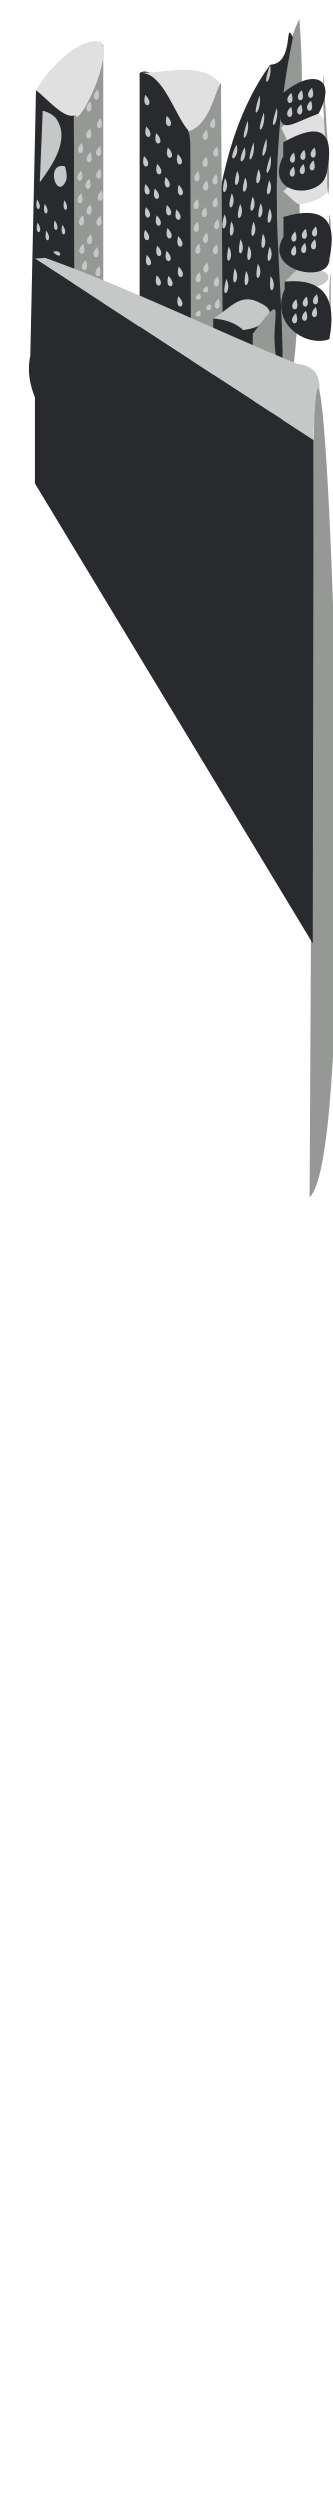
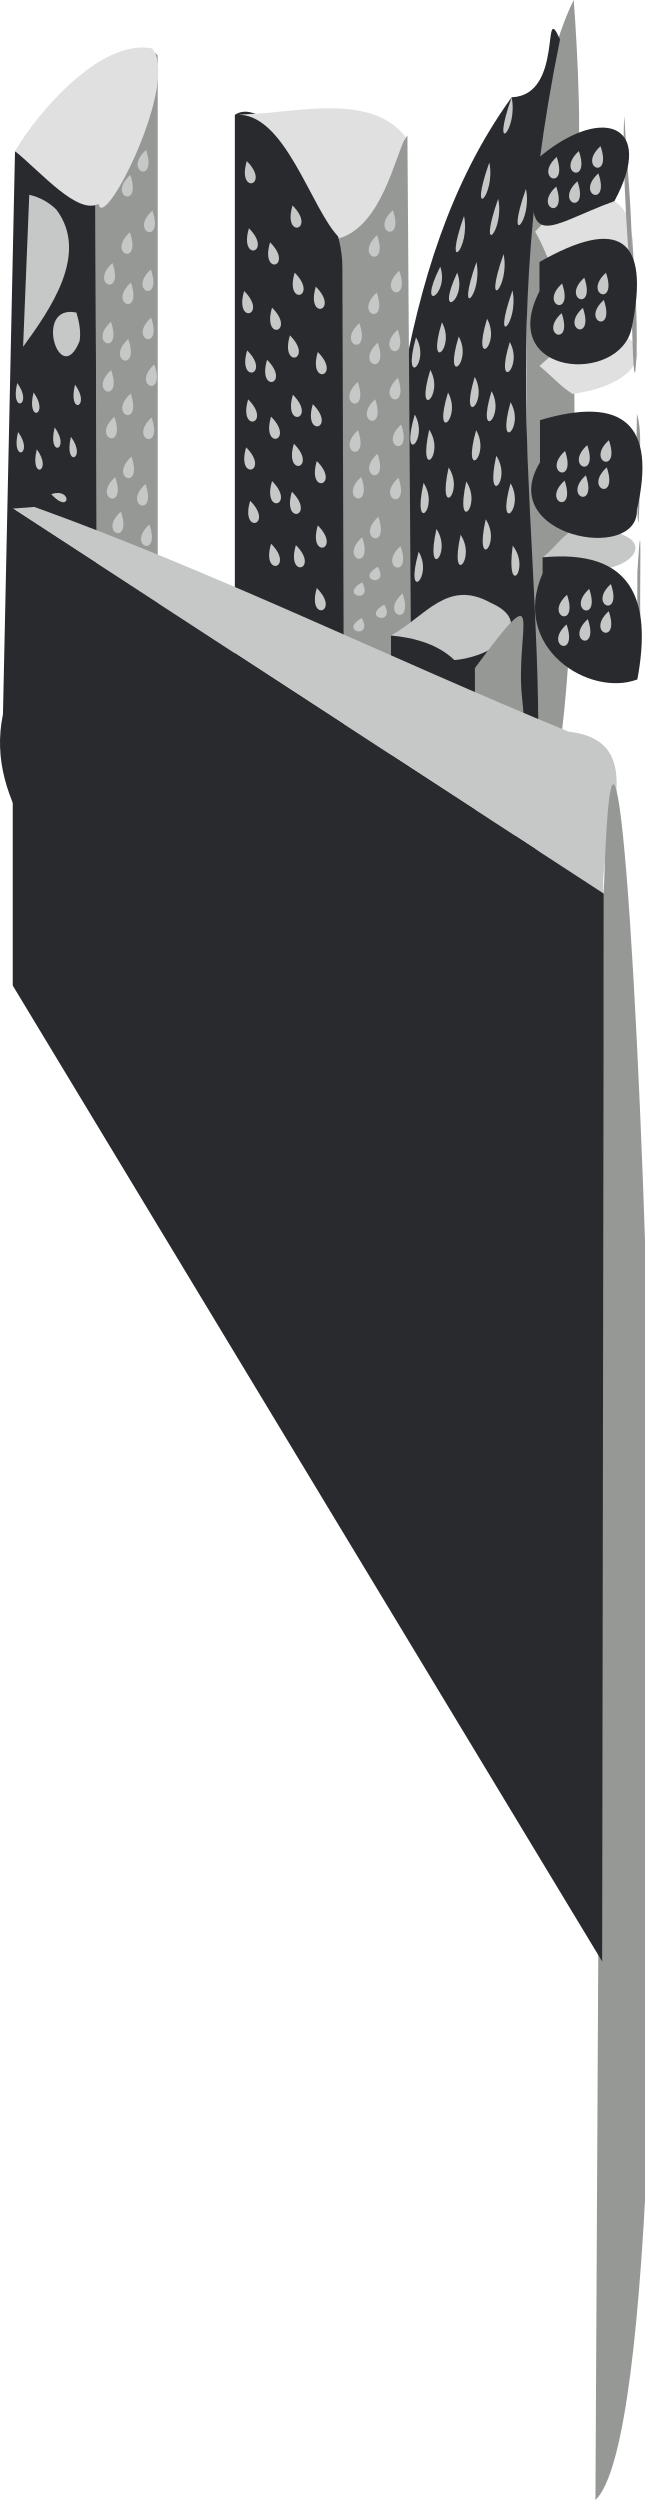
- <svg xmlns="http://www.w3.org/2000/svg" width="209.542mm" height="1573.996mm" viewBox="0 0 209.542 1573.996" version="1.1" id="svg7608">
+ <svg xmlns="http://www.w3.org/2000/svg" width="191.22mm" height="741.96mm" viewBox="0 0 191.22 741.96" version="1.1" id="svg7608">
  <defs id="defs7602">
    </defs>
-   <g id="layer1" transform="translate(-153.1119,-24.37764)">
+   <g id="layer1" transform="translate(-171.3173,-36.2613)">
    <g id="g8173" style="fill:#1d1f21;fill-rule:evenodd">
      <path id="path8181" style="fill:#969896;fill-rule:evenodd;stroke:none;stroke-width:0.9;stroke-linejoin:round" d="m 199.619,95.918 0.855,221.278 c 22.467,-7.937 17.97,-29.197 17.656,-48.389 V 52.797 c -5.885,-8.726 -12.626,51.847 -18.512,43.121 z" />
      <path id="path8179" style="display:inline;fill:#282a2e;fill-rule:evenodd;stroke:none;stroke-width:0.9;stroke-linejoin:round" d="m 175.769,81.108 23.85,14.81 0.855,221.278 C 189.519,294.641 166.554,275.436 172.196,248.251 Z" />
      <g id="g8187" style="fill:#969896;fill-rule:evenodd">
        <path id="path10778" style="fill:#969896" d="M 341.595,36.261 C 318.163,83.105 331.343,207.872 330.021,290.974 c 17.104,-44.648 9.721,-156.715 12.312,-203.357 2.307,-11.385 -0.738,-51.356 -0.738,-51.356 z" />
        <path id="path10780" style="fill:#282a2e" d="m 323.163,65.131 c 15.672,-0.563 8.719,-29.752 14.369,-17.168 -20.942,102.569 -1.91,155.675 -7.511,243.011 -16.301,-13.071 -39.848,-22.267 -51.728,-37.702 8.425,-68.012 8.449,-137.728 44.87,-188.141 z" />
      </g>
      <g id="g8215" style="fill:#969896;fill-rule:evenodd">
        <path id="path10772" style="fill:#969896" d="m 271.952,105.401 1.741,241.324 c 11.481,-21.269 24.852,-42.081 19.946,-67.318 L 292.234,76.466 Z" />
        <path id="path10774" style="fill:#282a2e" d="m 241.015,70.362 c 9.909,-6.875 31.9,25.231 31.914,45.098 l 0.764,231.265 C 262.453,324.787 235.933,307.629 241.015,280.585 Z" />
      </g>
      <g id="g8229" style="fill:#969896;fill-rule:evenodd">
        <path id="path10764" style="fill:#c5c8c6;fill-rule:evenodd;stroke:none;stroke-linejoin:round" d="m 287.365,224.879 c 12.826,17.785 50.009,-0.742 29.664,-9.674 -12.865,-7.228 -19.218,3.777 -29.664,9.674 z" />
        <path id="path10766" style="fill:#969896" d="m 312.267,234.525 c 0,29.25 0,58.5 0,87.75 10.618,-25.383 17.04,-51.461 13.972,-79.109 -2.052,-20.098 7.594,-37.949 -13.972,-8.641 z" />
        <path id="path10768" style="fill:#282a2e" d="m 287.365,224.879 c 25.104,2.275 28.357,19.518 24.903,41.357 -1.586,16.072 -7.772,60.992 -2.312,53.869 -17.979,-12.059 -27.335,-27.85 -22.591,-49.746 0,-15.16 0,-30.32 0,-45.48 z" />
      </g>
      <g id="g8271" style="fill:#969896;fill-rule:evenodd">
        <path id="path10756" style="fill:#c5c8c6;fill-rule:evenodd;stroke:none;stroke-linejoin:round" d="m 175.099,187.199 c 58.471,38.087 116.943,76.174 175.414,114.261 -1.998,-16.901 15.234,-45.153 -10.467,-48.064 -52.932,-21.714 -105.19,-47.469 -158.539,-66.685 -2.136,0.163 -4.272,0.325 -6.408,0.488 z" />
        <path id="path10758" style="fill:#969896" d="m 350.513,301.46 -2.48,476.761 c 34.913,-32.787 7.699,-656.421 2.48,-476.761 z" />
        <path id="path10760" style="fill:#282a2e" d="M 175.099,187.199 350.513,301.46 350.024,618.389 175.099,328.756 Z" />
        <path id="path10824-68" style="fill:#c5c8c6;fill-opacity:1;fill-rule:evenodd;stroke:none;stroke-width:0.192px;stroke-linecap:butt;stroke-linejoin:miter;stroke-opacity:1" d="m 323.163,65.131 c 2.001,9.707 -6.449,18.345 0,0 z" />
        <path id="path10824-8-1" style="fill:#c5c8c6;fill-opacity:1;fill-rule:evenodd;stroke:none;stroke-width:0.192px;stroke-linecap:butt;stroke-linejoin:miter;stroke-opacity:1" d="m 316.532,84.485 c 2.001,9.707 -6.449,18.345 0,0 z" />
        <path id="path10824-6-52" style="fill:#c5c8c6;fill-opacity:1;fill-rule:evenodd;stroke:none;stroke-width:0.192px;stroke-linecap:butt;stroke-linejoin:miter;stroke-opacity:1" d="m 309.03,100.354 c 2.001,9.707 -6.449,18.345 0,0 z" />
        <path id="path10824-9-5" style="fill:#c5c8c6;fill-opacity:1;fill-rule:evenodd;stroke:none;stroke-width:0.192px;stroke-linecap:butt;stroke-linejoin:miter;stroke-opacity:1" d="m 302.467,131.915 c 4.247,7.735 -4.752,15.482 0,0 z" />
        <path id="path10824-2-5" style="fill:#c5c8c6;fill-opacity:1;fill-rule:evenodd;stroke:none;stroke-width:0.192px;stroke-linecap:butt;stroke-linejoin:miter;stroke-opacity:1" d="m 299.025,146.043 c 4.247,7.735 -4.752,15.482 0,0 z" />
        <path id="path10824-0-6" style="fill:#c5c8c6;fill-opacity:1;fill-rule:evenodd;stroke:none;stroke-width:0.192px;stroke-linecap:butt;stroke-linejoin:miter;stroke-opacity:1" d="m 298.699,163.777 c 4.846,7.375 -3.512,15.81 0,0 z" />
        <path id="path10824-99-9" style="fill:#c5c8c6;fill-opacity:1;fill-rule:evenodd;stroke:none;stroke-width:0.192px;stroke-linecap:butt;stroke-linejoin:miter;stroke-opacity:1" d="m 297.023,179.582 c 4.846,7.375 -3.512,15.81 0,0 z" />
        <path id="path10824-3-01" style="fill:#c5c8c6;fill-opacity:1;fill-rule:evenodd;stroke:none;stroke-width:0.192px;stroke-linecap:butt;stroke-linejoin:miter;stroke-opacity:1" d="m 300.847,193.233 c 4.846,7.375 -3.512,15.81 0,0 z" />
        <path id="path10824-21-7" style="fill:#c5c8c6;fill-opacity:1;fill-rule:evenodd;stroke:none;stroke-width:0.192px;stroke-linecap:butt;stroke-linejoin:miter;stroke-opacity:1" d="m 304.468,174.997 c 4.846,7.375 -3.512,15.81 0,0 z" />
        <path id="path10824-67-84" style="fill:#c5c8c6;fill-opacity:1;fill-rule:evenodd;stroke:none;stroke-width:0.192px;stroke-linecap:butt;stroke-linejoin:miter;stroke-opacity:1" d="m 304.283,152.74 c 4.247,7.735 -4.752,15.482 0,0 z" />
        <path id="path10824-64-9" style="fill:#c5c8c6;fill-opacity:1;fill-rule:evenodd;stroke:none;stroke-width:0.192px;stroke-linecap:butt;stroke-linejoin:miter;stroke-opacity:1" d="m 307.465,136.133 c 4.247,7.735 -4.752,15.482 0,0 z" />
        <path id="path10824-4-0" style="fill:#c5c8c6;fill-opacity:1;fill-rule:evenodd;stroke:none;stroke-width:0.192px;stroke-linecap:butt;stroke-linejoin:miter;stroke-opacity:1" d="m 312.71,114.036 c 2.001,9.707 -6.449,18.345 0,0 z" />
        <path id="path10824-02-4" style="fill:#c5c8c6;fill-opacity:1;fill-rule:evenodd;stroke:none;stroke-width:0.192px;stroke-linecap:butt;stroke-linejoin:miter;stroke-opacity:1" d="m 319.175,95.247 c 2.001,9.707 -6.449,18.345 0,0 z" />
        <path id="path10824-43-5" style="fill:#c5c8c6;fill-opacity:1;fill-rule:evenodd;stroke:none;stroke-width:0.192px;stroke-linecap:butt;stroke-linejoin:miter;stroke-opacity:1" d="m 327.406,92.324 c 2.001,9.707 -6.449,18.345 0,0 z" />
        <path id="path10824-8-2-6" style="fill:#c5c8c6;fill-opacity:1;fill-rule:evenodd;stroke:none;stroke-width:0.192px;stroke-linecap:butt;stroke-linejoin:miter;stroke-opacity:1" d="m 320.774,111.678 c 2.001,9.707 -6.449,18.345 0,0 z" />
        <path id="path10824-6-5-9" style="fill:#c5c8c6;fill-opacity:1;fill-rule:evenodd;stroke:none;stroke-width:0.192px;stroke-linecap:butt;stroke-linejoin:miter;stroke-opacity:1" d="m 315.875,130.867 c 4.247,7.735 -4.752,15.482 0,0 z" />
        <path id="path10824-9-8-1" style="fill:#c5c8c6;fill-opacity:1;fill-rule:evenodd;stroke:none;stroke-width:0.192px;stroke-linecap:butt;stroke-linejoin:miter;stroke-opacity:1" d="m 312.214,148.126 c 4.247,7.735 -4.752,15.482 0,0 z" />
        <path id="path10824-2-3-8" style="fill:#c5c8c6;fill-opacity:1;fill-rule:evenodd;stroke:none;stroke-width:0.192px;stroke-linecap:butt;stroke-linejoin:miter;stroke-opacity:1" d="m 312.622,163.937 c 4.43,7.632 -4.383,15.59 0,0 z" />
        <path id="path10824-0-2-1" style="fill:#c5c8c6;fill-opacity:1;fill-rule:evenodd;stroke:none;stroke-width:0.192px;stroke-linecap:butt;stroke-linejoin:miter;stroke-opacity:1" d="m 309.697,179.166 c 4.846,7.375 -3.512,15.81 0,0 z" />
        <path id="path10824-99-2-4" style="fill:#c5c8c6;fill-opacity:1;fill-rule:evenodd;stroke:none;stroke-width:0.192px;stroke-linecap:butt;stroke-linejoin:miter;stroke-opacity:1" d="m 308.021,194.97 c 4.846,7.375 -3.512,15.81 0,0 z" />
        <path id="path10824-21-4-8" style="fill:#c5c8c6;fill-opacity:1;fill-rule:evenodd;stroke:none;stroke-width:0.192px;stroke-linecap:butt;stroke-linejoin:miter;stroke-opacity:1" d="m 315.466,190.385 c 4.846,7.375 -3.512,15.81 0,0 z" />
        <path id="path10824-67-6-7" style="fill:#c5c8c6;fill-opacity:1;fill-rule:evenodd;stroke:none;stroke-width:0.192px;stroke-linecap:butt;stroke-linejoin:miter;stroke-opacity:1" d="m 318.602,171.517 c 4.846,7.375 -3.512,15.81 0,0 z" />
        <path id="path10824-64-3-0" style="fill:#c5c8c6;fill-opacity:1;fill-rule:evenodd;stroke:none;stroke-width:0.192px;stroke-linecap:butt;stroke-linejoin:miter;stroke-opacity:1" d="m 317.212,152.343 c 4.247,7.735 -4.752,15.482 0,0 z" />
        <path id="path10824-4-5-8" style="fill:#c5c8c6;fill-opacity:1;fill-rule:evenodd;stroke:none;stroke-width:0.192px;stroke-linecap:butt;stroke-linejoin:miter;stroke-opacity:1" d="m 322.61,137.757 c 4.247,7.735 -4.752,15.482 0,0 z" />
        <path id="path10824-02-9-2" style="fill:#c5c8c6;fill-opacity:1;fill-rule:evenodd;stroke:none;stroke-width:0.192px;stroke-linecap:butt;stroke-linejoin:miter;stroke-opacity:1" d="m 323.417,122.441 c 2.001,9.707 -6.449,18.345 0,0 z" />
        <path id="path10824-2-3-8-0" style="fill:#c5c8c6;fill-opacity:1;fill-rule:evenodd;stroke:none;stroke-width:0.192px;stroke-linecap:butt;stroke-linejoin:miter;stroke-opacity:1" d="m 307.005,117.175 c 3.15,8.243 -6.823,14.688 0,0 z" />
        <path id="path10824-2-3-8-1" style="fill:#c5c8c6;fill-opacity:1;fill-rule:evenodd;stroke:none;stroke-width:0.192px;stroke-linecap:butt;stroke-linejoin:miter;stroke-opacity:1" d="m 323.487,198.192 c 5.443,6.946 -2.185,16.047 0,0 z" />
        <path id="path10824-2-3-8-18" style="fill:#c5c8c6;fill-opacity:1;fill-rule:evenodd;stroke:none;stroke-width:0.192px;stroke-linecap:butt;stroke-linejoin:miter;stroke-opacity:1" d="m 322.841,155.631 c 4.43,7.632 -4.383,15.591 0,0 z" />
        <path id="path10824-2-3-8-2" style="fill:#c5c8c6;fill-opacity:1;fill-rule:evenodd;stroke:none;stroke-width:0.192px;stroke-linecap:butt;stroke-linejoin:miter;stroke-opacity:1" d="m 322.841,179.686 c 4.43,7.632 -4.383,15.591 0,0 z" />
        <path id="path10824-2-3-8-8" style="fill:#c5c8c6;fill-opacity:1;fill-rule:evenodd;stroke:none;stroke-width:0.192px;stroke-linecap:butt;stroke-linejoin:miter;stroke-opacity:1" d="m 295.58,199.998 c 4.43,7.632 -4.383,15.59 0,0 z" />
        <path id="path10824-2-3-8-20" style="fill:#c5c8c6;fill-opacity:1;fill-rule:evenodd;stroke:none;stroke-width:0.192px;stroke-linecap:butt;stroke-linejoin:miter;stroke-opacity:1" d="m 294.778,136.388 c 4.43,7.632 -4.383,15.591 0,0 z" />
        <path id="path10824-2-3-8-5" style="fill:#c5c8c6;fill-opacity:1;fill-rule:evenodd;stroke:none;stroke-width:0.192px;stroke-linecap:butt;stroke-linejoin:miter;stroke-opacity:1" d="m 301.975,115.403 c 2.896,8.336 -7.271,14.471 0,0 z" />
        <path id="path10824-2-3-8-9" style="fill:#c5c8c6;fill-opacity:1;fill-rule:evenodd;stroke:none;stroke-width:0.192px;stroke-linecap:butt;stroke-linejoin:miter;stroke-opacity:1" d="m 294.411,159.278 c 4.354,7.676 -4.537,15.546 0,0 z" />
        <path id="path10824-8-5" style="fill:#c5c8c6;fill-opacity:1;fill-rule:evenodd;stroke:none;stroke-width:0.192px;stroke-linecap:butt;stroke-linejoin:miter;stroke-opacity:1" d="m 214.655,80.776 c -7.101,6.441 3.576,10.392 0,0 z" />
        <path id="path10824-6-0" style="fill:#c5c8c6;fill-opacity:1;fill-rule:evenodd;stroke:none;stroke-width:0.192px;stroke-linecap:butt;stroke-linejoin:miter;stroke-opacity:1" d="m 216.553,98.764 c -7.101,6.441 3.576,10.392 0,0 z" />
        <path id="path10824-9-83" style="fill:#c5c8c6;fill-opacity:1;fill-rule:evenodd;stroke:none;stroke-width:0.192px;stroke-linecap:butt;stroke-linejoin:miter;stroke-opacity:1" d="m 216.096,116.222 c -7.101,6.441 3.576,10.392 0,0 z" />
        <path id="path10824-2-6" style="fill:#c5c8c6;fill-opacity:1;fill-rule:evenodd;stroke:none;stroke-width:0.192px;stroke-linecap:butt;stroke-linejoin:miter;stroke-opacity:1" d="m 216.162,130.54 c -7.101,6.441 3.576,10.392 0,0 z" />
        <path id="path10824-0-9" style="fill:#c5c8c6;fill-opacity:1;fill-rule:evenodd;stroke:none;stroke-width:0.192px;stroke-linecap:butt;stroke-linejoin:miter;stroke-opacity:1" d="m 217.119,144.401 c -7.101,6.441 3.576,10.392 0,0 z" />
        <path id="path10824-99-4" style="fill:#c5c8c6;fill-opacity:1;fill-rule:evenodd;stroke:none;stroke-width:0.192px;stroke-linecap:butt;stroke-linejoin:miter;stroke-opacity:1" d="m 216.318,160.178 c -7.101,6.441 3.576,10.392 0,0 z" />
        <path id="path10824-3-05" style="fill:#c5c8c6;fill-opacity:1;fill-rule:evenodd;stroke:none;stroke-width:0.192px;stroke-linecap:butt;stroke-linejoin:miter;stroke-opacity:1" d="m 210.341,171.769 c -7.101,6.441 3.576,10.392 0,0 z" />
        <path id="path10824-21-2" style="fill:#c5c8c6;fill-opacity:1;fill-rule:evenodd;stroke:none;stroke-width:0.192px;stroke-linecap:butt;stroke-linejoin:miter;stroke-opacity:1" d="m 210.103,153.06 c -7.101,6.441 3.576,10.392 0,0 z" />
        <path id="path10824-67-2" style="fill:#c5c8c6;fill-opacity:1;fill-rule:evenodd;stroke:none;stroke-width:0.192px;stroke-linecap:butt;stroke-linejoin:miter;stroke-opacity:1" d="m 209.394,136.887 c -7.101,6.441 3.576,10.392 0,0 z" />
        <path id="path10824-64-62" style="fill:#c5c8c6;fill-opacity:1;fill-rule:evenodd;stroke:none;stroke-width:0.192px;stroke-linecap:butt;stroke-linejoin:miter;stroke-opacity:1" d="m 210.169,120.11 c -7.101,6.441 3.576,10.392 0,0 z" />
        <path id="path10824-4-3" style="fill:#c5c8c6;fill-opacity:1;fill-rule:evenodd;stroke:none;stroke-width:0.192px;stroke-linecap:butt;stroke-linejoin:miter;stroke-opacity:1" d="m 209.869,105.208 c -7.101,6.441 3.576,10.392 0,0 z" />
        <path id="path10824-02-2" style="fill:#c5c8c6;fill-opacity:1;fill-rule:evenodd;stroke:none;stroke-width:0.192px;stroke-linecap:butt;stroke-linejoin:miter;stroke-opacity:1" d="m 209.981,88.186 c -7.101,6.441 3.576,10.392 0,0 z" />
        <path id="path10824-6-5-3" style="fill:#c5c8c6;fill-opacity:1;fill-rule:evenodd;stroke:none;stroke-width:0.192px;stroke-linecap:butt;stroke-linejoin:miter;stroke-opacity:1" d="m 204.699,114.316 c -7.101,6.441 3.576,10.392 0,0 z" />
        <path id="path10824-9-8-16" style="fill:#c5c8c6;fill-opacity:1;fill-rule:evenodd;stroke:none;stroke-width:0.192px;stroke-linecap:butt;stroke-linejoin:miter;stroke-opacity:1" d="m 204.242,131.773 c -7.101,6.441 3.576,10.392 0,0 z" />
        <path id="path10824-2-3-3" style="fill:#c5c8c6;fill-opacity:1;fill-rule:evenodd;stroke:none;stroke-width:0.192px;stroke-linecap:butt;stroke-linejoin:miter;stroke-opacity:1" d="m 204.307,146.092 c -7.101,6.441 3.576,10.392 0,0 z" />
        <path id="path10824-0-2-2" style="fill:#c5c8c6;fill-opacity:1;fill-rule:evenodd;stroke:none;stroke-width:0.192px;stroke-linecap:butt;stroke-linejoin:miter;stroke-opacity:1" d="m 205.265,159.953 c -7.101,6.441 3.576,10.392 0,0 z" />
        <path id="path10824-99-2-9" style="fill:#c5c8c6;fill-opacity:1;fill-rule:evenodd;stroke:none;stroke-width:0.192px;stroke-linecap:butt;stroke-linejoin:miter;stroke-opacity:1" d="m 205.522,177.846 c -7.101,6.441 3.576,10.392 0,0 z" />
        <path id="path10824-8-5-7" style="fill:#c5c8c6;fill-opacity:1;fill-rule:evenodd;stroke:none;stroke-width:0.192px;stroke-linecap:butt;stroke-linejoin:miter;stroke-opacity:1" d="m 287.916,98.636 c -7.101,6.441 3.576,10.392 0,0 z" />
        <path id="path10824-6-0-6" style="fill:#c5c8c6;fill-opacity:1;fill-rule:evenodd;stroke:none;stroke-width:0.192px;stroke-linecap:butt;stroke-linejoin:miter;stroke-opacity:1" d="m 289.814,116.625 c -7.101,6.441 3.576,10.392 0,0 z" />
        <path id="path10824-9-83-1" style="fill:#c5c8c6;fill-opacity:1;fill-rule:evenodd;stroke:none;stroke-width:0.192px;stroke-linecap:butt;stroke-linejoin:miter;stroke-opacity:1" d="m 289.357,134.082 c -7.101,6.441 3.576,10.392 0,0 z" />
        <path id="path10824-2-6-3" style="fill:#c5c8c6;fill-opacity:1;fill-rule:evenodd;stroke:none;stroke-width:0.192px;stroke-linecap:butt;stroke-linejoin:miter;stroke-opacity:1" d="m 289.423,148.401 c -7.101,6.441 3.576,10.392 0,0 z" />
        <path id="path10824-0-9-2" style="fill:#c5c8c6;fill-opacity:1;fill-rule:evenodd;stroke:none;stroke-width:0.192px;stroke-linecap:butt;stroke-linejoin:miter;stroke-opacity:1" d="m 290.38,162.262 c -7.101,6.441 3.576,10.392 0,0 z" />
        <path id="path10824-99-4-0" style="fill:#c5c8c6;fill-opacity:1;fill-rule:evenodd;stroke:none;stroke-width:0.192px;stroke-linecap:butt;stroke-linejoin:miter;stroke-opacity:1" d="m 289.579,178.039 c -7.101,6.441 3.576,10.392 0,0 z" />
        <path id="path10824-3-05-9" style="fill:#c5c8c6;fill-opacity:1;fill-rule:evenodd;stroke:none;stroke-width:0.192px;stroke-linecap:butt;stroke-linejoin:miter;stroke-opacity:1" d="m 283.602,189.63 c -7.101,6.441 3.576,10.392 0,0 z" />
        <path id="path10824-21-2-5" style="fill:#c5c8c6;fill-opacity:1;fill-rule:evenodd;stroke:none;stroke-width:0.192px;stroke-linecap:butt;stroke-linejoin:miter;stroke-opacity:1" d="m 283.364,170.921 c -7.101,6.441 3.576,10.392 0,0 z" />
        <path id="path10824-67-2-5" style="fill:#c5c8c6;fill-opacity:1;fill-rule:evenodd;stroke:none;stroke-width:0.192px;stroke-linecap:butt;stroke-linejoin:miter;stroke-opacity:1" d="m 282.655,154.748 c -7.101,6.441 3.576,10.392 0,0 z" />
        <path id="path10824-64-62-3" style="fill:#c5c8c6;fill-opacity:1;fill-rule:evenodd;stroke:none;stroke-width:0.192px;stroke-linecap:butt;stroke-linejoin:miter;stroke-opacity:1" d="m 283.43,137.971 c -7.101,6.441 3.576,10.392 0,0 z" />
        <path id="path10824-4-3-7" style="fill:#c5c8c6;fill-opacity:1;fill-rule:evenodd;stroke:none;stroke-width:0.192px;stroke-linecap:butt;stroke-linejoin:miter;stroke-opacity:1" d="m 283.13,123.069 c -7.101,6.441 3.576,10.392 0,0 z" />
        <path id="path10824-02-2-3" style="fill:#c5c8c6;fill-opacity:1;fill-rule:evenodd;stroke:none;stroke-width:0.192px;stroke-linecap:butt;stroke-linejoin:miter;stroke-opacity:1" d="m 283.242,106.047 c -7.101,6.441 3.576,10.392 0,0 z" />
        <path id="path10824-6-5-3-6" style="fill:#c5c8c6;fill-opacity:1;fill-rule:evenodd;stroke:none;stroke-width:0.192px;stroke-linecap:butt;stroke-linejoin:miter;stroke-opacity:1" d="m 277.96,132.176 c -7.101,6.441 3.576,10.392 0,0 z" />
        <path id="path10824-9-8-16-2" style="fill:#c5c8c6;fill-opacity:1;fill-rule:evenodd;stroke:none;stroke-width:0.192px;stroke-linecap:butt;stroke-linejoin:miter;stroke-opacity:1" d="m 277.503,149.634 c -7.101,6.441 3.576,10.392 0,0 z" />
        <path id="path10824-2-3-3-6" style="fill:#c5c8c6;fill-opacity:1;fill-rule:evenodd;stroke:none;stroke-width:0.192px;stroke-linecap:butt;stroke-linejoin:miter;stroke-opacity:1" d="m 277.568,163.953 c -7.101,6.441 3.576,10.392 0,0 z" />
        <path id="path10824-0-2-2-7" style="fill:#c5c8c6;fill-opacity:1;fill-rule:evenodd;stroke:none;stroke-width:0.192px;stroke-linecap:butt;stroke-linejoin:miter;stroke-opacity:1" d="m 278.526,177.813 c -7.101,6.441 3.576,10.392 0,0 z" />
        <path id="path10824-99-2-9-4" style="fill:#c5c8c6;fill-opacity:1;fill-rule:evenodd;stroke:none;stroke-width:0.192px;stroke-linecap:butt;stroke-linejoin:miter;stroke-opacity:1" d="m 278.783,195.707 c -7.101,6.441 3.576,10.392 0,0 z" />
        <path id="path10824-8-5-7-1" style="fill:#c5c8c6;fill-opacity:1;fill-rule:evenodd;stroke:none;stroke-width:0.152px;stroke-linecap:butt;stroke-linejoin:miter;stroke-opacity:1" d="m 283.465,204.473 c -7.101,4.01 3.576,6.47 0,0 z" />
        <path id="path10824-6-0-6-8" style="fill:#c5c8c6;fill-opacity:1;fill-rule:evenodd;stroke:none;stroke-width:0.152px;stroke-linecap:butt;stroke-linejoin:miter;stroke-opacity:1" d="m 285.364,215.671 c -7.101,4.01 3.576,6.47 0,0 z" />
        <path id="path10824-4-3-7-2" style="fill:#c5c8c6;fill-opacity:1;fill-rule:evenodd;stroke:none;stroke-width:0.152px;stroke-linecap:butt;stroke-linejoin:miter;stroke-opacity:1" d="m 278.679,219.683 c -7.101,4.01 3.576,6.47 0,0 z" />
        <path id="path10824-02-2-3-4" style="fill:#c5c8c6;fill-opacity:1;fill-rule:evenodd;stroke:none;stroke-width:0.152px;stroke-linecap:butt;stroke-linejoin:miter;stroke-opacity:1" d="m 278.792,209.087 c -7.101,4.01 3.576,6.47 0,0 z" />
        <path id="path10824-99-4-0-2" style="fill:#c5c8c6;fill-opacity:1;fill-rule:evenodd;stroke:none;stroke-width:0.192px;stroke-linecap:butt;stroke-linejoin:miter;stroke-opacity:1" d="m 290.206,198.329 c -7.101,6.441 3.576,10.392 0,0 z" />
        <path id="path10824-99-4-0-27" style="fill:#c5c8c6;fill-opacity:1;fill-rule:evenodd;stroke:none;stroke-width:0.192px;stroke-linecap:butt;stroke-linejoin:miter;stroke-opacity:1" d="m 290.791,212.36 c -7.101,6.441 3.576,10.392 0,0 z" />
        <path id="path10824-99-4-0-9" style="fill:#c5c8c6;fill-opacity:1;fill-rule:evenodd;stroke:none;stroke-width:0.192px;stroke-linecap:butt;stroke-linejoin:miter;stroke-opacity:1" d="m 214.494,179.912 c -7.101,6.441 3.576,10.392 0,0 z" />
        <path id="path10824-99-4-0-94" style="fill:#c5c8c6;fill-opacity:1;fill-rule:evenodd;stroke:none;stroke-width:0.192px;stroke-linecap:butt;stroke-linejoin:miter;stroke-opacity:1" d="m 207.186,188.097 c -7.101,6.441 3.576,10.392 0,0 z" />
        <path id="path10824-99-4-0-8" style="fill:#c5c8c6;fill-opacity:1;fill-rule:evenodd;stroke:none;stroke-width:0.192px;stroke-linecap:butt;stroke-linejoin:miter;stroke-opacity:1" d="m 215.663,191.898 c -7.101,6.441 3.576,10.392 0,0 z" />
      </g>
      <g id="g8285" style="fill:#969896;fill-rule:evenodd">
        <path id="path10748" style="fill:#e0e0e0;fill-rule:evenodd;stroke:none;stroke-linejoin:round" d="m 330.151,104.967 c 20.149,-21.473 35.863,-6.936 25.581,16.833 -19.584,9.846 -17.474,-2.364 -25.581,-16.833 z" />
        <path id="path10750" style="fill:#969896" d="m 356.63,70.656 c -1.012,10.835 1.655,54.269 2.177,44.026 0.272,-14.705 -1.491,-29.35 -2.177,-44.026 z" />
        <path id="path10752" style="fill:#282a2e" d="m 330.151,83.956 c 19.206,-16.955 36.135,-11.343 23.519,11.99 -19.634,7.124 -26.998,16.257 -23.519,-11.99 z" />
      </g>
      <g id="g8299" style="fill:#969896;fill-rule:evenodd">
        <path id="path10740" style="fill:#e0e0e0;fill-rule:evenodd;stroke:none;stroke-linejoin:round" d="m 331.425,144.886 c 26.016,-24.528 44.893,3.177 9.874,8.297 -3.485,-2.067 -6.558,-5.676 -9.874,-8.297 z" />
        <path id="path10742" style="fill:#969896" d="m 358.807,104.982 c -0.554,9.348 0.419,57.599 1.415,36.708 0.368,-12.269 -0.62,-24.476 -1.415,-36.708 z" />
        <path id="path10744" style="fill:#282a2e" d="m 331.425,114.02 c 23.538,-13.432 32.949,-7.324 27.382,19.502 -3.43,17.011 -40.253,14.499 -27.382,-10.833 0,-2.89 0,-5.779 0,-8.669 z" />
      </g>
      <g id="g8327" style="fill:#969896;fill-rule:evenodd">
        <path id="path10732" style="fill:#c5c8c6;fill-rule:evenodd;stroke:none;stroke-linejoin:round" d="m 332.354,201.672 c 22.482,12.09 43.615,-8.86 10.074,-8.519 -3.777,1.208 -6.668,6.103 -10.074,8.519 z" />
        <path id="path10734" style="fill:#969896" d="m 360.474,206.19 c -0.028,20.571 -0.196,48.41 0.872,12.326 -0.218,-7.606 0.61,-36.808 -0.872,-12.326 z" />
        <path id="path10736" style="fill:#282a2e" d="m 332.354,201.672 c 26.476,-2.498 32.572,12.371 28.121,36.229 -14.118,5.406 -37.776,-9.285 -28.121,-31.467 v -3.171 z" />
      </g>
      <g id="g8313" style="fill:#969896;fill-rule:evenodd">
        <path id="path10726" style="fill:#969896" d="m 360.345,159.026 c -0.46,17.409 0.472,52.836 0.914,16.432 -0.223,-5.487 0.662,-11.083 -0.914,-16.432 z" />
        <path id="path10728" style="fill:#282a2e" d="m 331.576,160.949 c 24.732,-7.316 34.618,1.239 28.769,26.617 0.484,15.898 -42.169,7.891 -28.769,-14.084 0,-4.178 0,-8.356 0,-12.534 z" />
      </g>
      <g id="g11519">
        <path id="path10809" style="fill:#e0e0e0;stroke:none;stroke-width:0.265px;stroke-linecap:butt;stroke-linejoin:miter;stroke-opacity:1" d="m 175.769,81.108 c 6.796,-11.65 25.529,-33.42 40.656,-30.491 8.475,9.519 -14.36,55.079 -15.853,46.135 -6.227,3.359 -16.872,-9.189 -24.803,-15.644 z" />
        <path id="path10822" style="fill:#e0e0e0;fill-opacity:1;stroke:none;stroke-width:0.265px;stroke-linecap:butt;stroke-linejoin:miter;stroke-opacity:1" d="m 241.015,70.362 c 14.877,-1.457 22.66,28.451 31.146,36.583 12.494,-3.95 16.295,-24.018 19.568,-30.008 -10.168,-13.302 -33.018,-7.186 -46.646,-6.809 -1.355,0.098 -2.711,0.175 -4.068,0.235 z" />
        <path id="path10824" style="fill:#c5c8c6;fill-opacity:1;stroke:none;stroke-width:0.192px;stroke-linecap:butt;stroke-linejoin:miter;stroke-opacity:1" d="m 244.559,84.069 c 7.262,7.294 -3.028,10.165 0,0 z" />
        <path id="path10824-8" style="fill:#c5c8c6;fill-opacity:1;fill-rule:evenodd;stroke:none;stroke-width:0.192px;stroke-linecap:butt;stroke-linejoin:miter;stroke-opacity:1" d="m 245.194,104.014 c 7.262,7.294 -3.028,10.165 0,0 z" />
        <path id="path10824-6" style="fill:#c5c8c6;fill-opacity:1;fill-rule:evenodd;stroke:none;stroke-width:0.192px;stroke-linecap:butt;stroke-linejoin:miter;stroke-opacity:1" d="m 243.783,122.63 c 7.262,7.294 -3.028,10.165 0,0 z" />
        <path id="path10824-9" style="fill:#c5c8c6;fill-opacity:1;fill-rule:evenodd;stroke:none;stroke-width:0.192px;stroke-linecap:butt;stroke-linejoin:miter;stroke-opacity:1" d="m 244.67,140.25 c 7.262,7.294 -3.028,10.165 0,0 z" />
        <path id="path10824-2" style="fill:#c5c8c6;fill-opacity:1;fill-rule:evenodd;stroke:none;stroke-width:0.192px;stroke-linecap:butt;stroke-linejoin:miter;stroke-opacity:1" d="m 244.966,154.787 c 7.262,7.294 -3.028,10.165 0,0 z" />
        <path id="path10824-0" style="fill:#c5c8c6;fill-opacity:1;fill-rule:evenodd;stroke:none;stroke-width:0.192px;stroke-linecap:butt;stroke-linejoin:miter;stroke-opacity:1" d="m 244.374,169.033 c 7.262,7.294 -3.028,10.165 0,0 z" />
        <path id="path10824-99" style="fill:#c5c8c6;fill-opacity:1;fill-rule:evenodd;stroke:none;stroke-width:0.192px;stroke-linecap:butt;stroke-linejoin:miter;stroke-opacity:1" d="m 245.557,184.881 c 7.262,7.294 -3.028,10.165 0,0 z" />
        <path id="path10824-3" style="fill:#c5c8c6;fill-opacity:1;fill-rule:evenodd;stroke:none;stroke-width:0.192px;stroke-linecap:butt;stroke-linejoin:miter;stroke-opacity:1" d="m 251.765,197.627 c 7.262,7.294 -3.028,10.165 0,0 z" />
        <path id="path10824-21" style="fill:#c5c8c6;fill-opacity:1;fill-rule:evenodd;stroke:none;stroke-width:0.192px;stroke-linecap:butt;stroke-linejoin:miter;stroke-opacity:1" d="m 252.06,179.037 c 7.262,7.294 -3.028,10.165 0,0 z" />
        <path id="path10824-67" style="fill:#c5c8c6;fill-opacity:1;fill-rule:evenodd;stroke:none;stroke-width:0.192px;stroke-linecap:butt;stroke-linejoin:miter;stroke-opacity:1" d="m 251.765,159.913 c 7.262,7.294 -3.028,10.165 0,0 z" />
        <path id="path10824-64" style="fill:#c5c8c6;fill-opacity:1;fill-rule:evenodd;stroke:none;stroke-width:0.192px;stroke-linecap:butt;stroke-linejoin:miter;stroke-opacity:1" d="m 250.582,143.045 c 7.262,7.294 -3.028,10.165 0,0 z" />
        <path id="path10824-4" style="fill:#c5c8c6;fill-opacity:1;fill-rule:evenodd;stroke:none;stroke-width:0.192px;stroke-linecap:butt;stroke-linejoin:miter;stroke-opacity:1" d="m 252.06,127.562 c 7.262,7.294 -3.028,10.165 0,0 z" />
        <path id="path10824-02" style="fill:#c5c8c6;fill-opacity:1;fill-rule:evenodd;stroke:none;stroke-width:0.192px;stroke-linecap:butt;stroke-linejoin:miter;stroke-opacity:1" d="m 251.469,108.171 c 7.262,7.294 -3.028,10.165 0,0 z" />
        <path id="path10824-43" style="fill:#c5c8c6;fill-opacity:1;fill-rule:evenodd;stroke:none;stroke-width:0.192px;stroke-linecap:butt;stroke-linejoin:miter;stroke-opacity:1" d="m 258.136,97.238 c 7.262,7.294 -3.028,10.165 0,0 z" />
        <path id="path10824-8-2" style="fill:#c5c8c6;fill-opacity:1;fill-rule:evenodd;stroke:none;stroke-width:0.192px;stroke-linecap:butt;stroke-linejoin:miter;stroke-opacity:1" d="m 258.771,117.183 c 7.262,7.294 -3.028,10.165 0,0 z" />
        <path id="path10824-6-5" style="fill:#c5c8c6;fill-opacity:1;fill-rule:evenodd;stroke:none;stroke-width:0.192px;stroke-linecap:butt;stroke-linejoin:miter;stroke-opacity:1" d="m 257.361,135.798 c 7.262,7.294 -3.028,10.165 0,0 z" />
        <path id="path10824-9-8" style="fill:#c5c8c6;fill-opacity:1;fill-rule:evenodd;stroke:none;stroke-width:0.192px;stroke-linecap:butt;stroke-linejoin:miter;stroke-opacity:1" d="m 258.247,153.418 c 7.262,7.294 -3.028,10.165 0,0 z" />
        <path id="path10824-2-3" style="fill:#c5c8c6;fill-opacity:1;fill-rule:evenodd;stroke:none;stroke-width:0.192px;stroke-linecap:butt;stroke-linejoin:miter;stroke-opacity:1" d="m 258.543,167.956 c 7.262,7.294 -3.028,10.165 0,0 z" />
        <path id="path10824-0-2" style="fill:#c5c8c6;fill-opacity:1;fill-rule:evenodd;stroke:none;stroke-width:0.192px;stroke-linecap:butt;stroke-linejoin:miter;stroke-opacity:1" d="m 257.952,182.201 c 7.262,7.294 -3.028,10.165 0,0 z" />
        <path id="path10824-99-2" style="fill:#c5c8c6;fill-opacity:1;fill-rule:evenodd;stroke:none;stroke-width:0.192px;stroke-linecap:butt;stroke-linejoin:miter;stroke-opacity:1" d="m 259.134,198.05 c 7.262,7.294 -3.028,10.165 0,0 z" />
        <path id="path10824-3-0" style="fill:#c5c8c6;fill-opacity:1;fill-rule:evenodd;stroke:none;stroke-width:0.192px;stroke-linecap:butt;stroke-linejoin:miter;stroke-opacity:1" d="m 265.342,210.796 c 7.262,7.294 -3.028,10.165 0,0 z" />
        <path id="path10824-21-4" style="fill:#c5c8c6;fill-opacity:1;fill-rule:evenodd;stroke:none;stroke-width:0.192px;stroke-linecap:butt;stroke-linejoin:miter;stroke-opacity:1" d="m 265.637,192.206 c 7.262,7.294 -3.028,10.165 0,0 z" />
        <path id="path10824-67-6" style="fill:#c5c8c6;fill-opacity:1;fill-rule:evenodd;stroke:none;stroke-width:0.192px;stroke-linecap:butt;stroke-linejoin:miter;stroke-opacity:1" d="m 265.342,173.082 c 7.262,7.294 -3.028,10.165 0,0 z" />
        <path id="path10824-64-3" style="fill:#c5c8c6;fill-opacity:1;fill-rule:evenodd;stroke:none;stroke-width:0.192px;stroke-linecap:butt;stroke-linejoin:miter;stroke-opacity:1" d="m 264.159,156.214 c 7.262,7.294 -3.028,10.165 0,0 z" />
        <path id="path10824-4-5" style="fill:#c5c8c6;fill-opacity:1;fill-rule:evenodd;stroke:none;stroke-width:0.192px;stroke-linecap:butt;stroke-linejoin:miter;stroke-opacity:1" d="m 265.637,140.731 c 7.262,7.294 -3.028,10.165 0,0 z" />
        <path id="path10824-02-9" style="fill:#c5c8c6;fill-opacity:1;fill-rule:evenodd;stroke:none;stroke-width:0.192px;stroke-linecap:butt;stroke-linejoin:miter;stroke-opacity:1" d="m 265.046,121.339 c 7.262,7.294 -3.028,10.165 0,0 z" />
        <path id="path11065" style="fill:#c5c8c6;fill-opacity:1;stroke:none;stroke-width:0.265px;stroke-linecap:butt;stroke-linejoin:miter;stroke-opacity:1" d="m 180.004,94.072 c -0.611,15.039 -1.222,30.078 -1.833,45.116 7.991,-11.022 19.718,-27.57 9.902,-40.684 -2.19,-2.212 -5.038,-3.747 -8.07,-4.432 z" />
        <path id="path11067" style="fill:#c5c8c6;fill-opacity:1;stroke:none;stroke-width:0.265px;stroke-linecap:butt;stroke-linejoin:miter;stroke-opacity:1" d="m 193.994,129.021 c -12.966,-2.662 -4.865,23.126 0.961,8.417 0.426,-2.84 -0.152,-5.706 -0.961,-8.417 z" />
        <path id="path10824-9-1" style="fill:#c5c8c6;fill-opacity:1;fill-rule:evenodd;stroke:none;stroke-width:0.174px;stroke-linecap:butt;stroke-linejoin:miter;stroke-opacity:1" d="m 176.439,149.934 c 4.931,6.773 -2.255,9.269 0,0 z" />
        <path id="path10824-2-1" style="fill:#c5c8c6;fill-opacity:1;fill-rule:evenodd;stroke:none;stroke-width:0.174px;stroke-linecap:butt;stroke-linejoin:miter;stroke-opacity:1" d="m 176.681,164.471 c 4.931,6.773 -2.255,9.269 0,0 z" />
        <path id="path10824-67-8" style="fill:#c5c8c6;fill-opacity:1;fill-rule:evenodd;stroke:none;stroke-width:0.174px;stroke-linecap:butt;stroke-linejoin:miter;stroke-opacity:1" d="m 182.24,169.597 c 4.932,6.773 -2.255,9.269 0,0 z" />
        <path id="path10824-64-6" style="fill:#c5c8c6;fill-opacity:1;fill-rule:evenodd;stroke:none;stroke-width:0.174px;stroke-linecap:butt;stroke-linejoin:miter;stroke-opacity:1" d="m 181.273,152.729 c 4.931,6.773 -2.255,9.269 0,0 z" />
        <path id="path10824-9-8-4" style="fill:#c5c8c6;fill-opacity:1;fill-rule:evenodd;stroke:none;stroke-width:0.174px;stroke-linecap:butt;stroke-linejoin:miter;stroke-opacity:1" d="m 187.54,163.103 c 4.931,6.773 -2.255,9.269 0,0 z" />
        <path id="path10824-64-3-9" style="fill:#c5c8c6;fill-opacity:1;fill-rule:evenodd;stroke:none;stroke-width:0.174px;stroke-linecap:butt;stroke-linejoin:miter;stroke-opacity:1" d="m 192.373,165.898 c 4.931,6.773 -2.255,9.269 0,0 z" />
        <path id="path10824-4-5-5" style="fill:#c5c8c6;fill-opacity:1;fill-rule:evenodd;stroke:none;stroke-width:0.174px;stroke-linecap:butt;stroke-linejoin:miter;stroke-opacity:1" d="m 193.582,150.415 c 4.931,6.773 -2.255,9.269 0,0 z" />
        <path id="path10824-64-3-9-9" style="fill:#c5c8c6;fill-opacity:1;fill-rule:evenodd;stroke:none;stroke-width:0.154px;stroke-linecap:butt;stroke-linejoin:miter;stroke-opacity:1" d="m 186.523,182.924 c 6.351,-2.129 5.723,6.323 0,0 z" />
      </g>
    </g>
    <path id="path10824-99-4-0-1" style="fill:#c5c8c6;fill-opacity:1;fill-rule:evenodd;stroke:none;stroke-width:0.192px;stroke-linecap:butt;stroke-linejoin:miter;stroke-opacity:1" d="m 336.531,82.839 c -7.101,6.441 3.576,10.392 0,0 z" />
    <path id="path10824-99-4-0-5" style="fill:#c5c8c6;fill-opacity:1;fill-rule:evenodd;stroke:none;stroke-width:0.192px;stroke-linecap:butt;stroke-linejoin:miter;stroke-opacity:1" d="m 343.117,81.106 c -7.101,6.441 3.576,10.392 0,0 z" />
    <path id="path10824-99-4-0-26" style="fill:#c5c8c6;fill-opacity:1;fill-rule:evenodd;stroke:none;stroke-width:0.192px;stroke-linecap:butt;stroke-linejoin:miter;stroke-opacity:1" d="m 349.549,79.644 c -7.101,6.441 3.576,10.392 0,0 z" />
    <path id="path10824-99-4-0-0" style="fill:#c5c8c6;fill-opacity:1;fill-rule:evenodd;stroke:none;stroke-width:0.192px;stroke-linecap:butt;stroke-linejoin:miter;stroke-opacity:1" d="m 336.394,91.63 c -7.101,6.441 3.576,10.392 0,0 z" />
    <path id="path10824-99-4-0-25" style="fill:#c5c8c6;fill-opacity:1;fill-rule:evenodd;stroke:none;stroke-width:0.192px;stroke-linecap:butt;stroke-linejoin:miter;stroke-opacity:1" d="m 342.699,90.057 c -7.101,6.441 3.576,10.392 0,0 z" />
    <path id="path10824-99-4-0-50" style="fill:#c5c8c6;fill-opacity:1;fill-rule:evenodd;stroke:none;stroke-width:0.192px;stroke-linecap:butt;stroke-linejoin:miter;stroke-opacity:1" d="m 348.908,87.718 c -7.101,6.441 3.576,10.392 0,0 z" />
    <path id="path10824-99-4-0-1-5" style="fill:#c5c8c6;fill-opacity:1;fill-rule:evenodd;stroke:none;stroke-width:0.192px;stroke-linecap:butt;stroke-linejoin:miter;stroke-opacity:1" d="m 338.139,120.403 c -7.101,6.441 3.576,10.392 0,0 z" />
    <path id="path10824-99-4-0-5-6" style="fill:#c5c8c6;fill-opacity:1;fill-rule:evenodd;stroke:none;stroke-width:0.192px;stroke-linecap:butt;stroke-linejoin:miter;stroke-opacity:1" d="m 344.725,118.67 c -7.101,6.441 3.576,10.392 0,0 z" />
    <path id="path10824-99-4-0-26-3" style="fill:#c5c8c6;fill-opacity:1;fill-rule:evenodd;stroke:none;stroke-width:0.192px;stroke-linecap:butt;stroke-linejoin:miter;stroke-opacity:1" d="m 351.156,117.208 c -7.101,6.441 3.576,10.392 0,0 z" />
    <path id="path10824-99-4-0-0-4" style="fill:#c5c8c6;fill-opacity:1;fill-rule:evenodd;stroke:none;stroke-width:0.192px;stroke-linecap:butt;stroke-linejoin:miter;stroke-opacity:1" d="m 338.002,129.194 c -7.101,6.441 3.576,10.392 0,0 z" />
    <path id="path10824-99-4-0-25-2" style="fill:#c5c8c6;fill-opacity:1;fill-rule:evenodd;stroke:none;stroke-width:0.192px;stroke-linecap:butt;stroke-linejoin:miter;stroke-opacity:1" d="m 344.307,127.621 c -7.101,6.441 3.576,10.392 0,0 z" />
    <path id="path10824-99-4-0-50-4" style="fill:#c5c8c6;fill-opacity:1;fill-rule:evenodd;stroke:none;stroke-width:0.192px;stroke-linecap:butt;stroke-linejoin:miter;stroke-opacity:1" d="m 350.516,125.282 c -7.101,6.441 3.576,10.392 0,0 z" />
    <path id="path10824-99-4-0-1-4" style="fill:#c5c8c6;fill-opacity:1;fill-rule:evenodd;stroke:none;stroke-width:0.192px;stroke-linecap:butt;stroke-linejoin:miter;stroke-opacity:1" d="m 339.016,170.099 c -7.101,6.441 3.576,10.392 0,0 z" />
    <path id="path10824-99-4-0-5-4" style="fill:#c5c8c6;fill-opacity:1;fill-rule:evenodd;stroke:none;stroke-width:0.192px;stroke-linecap:butt;stroke-linejoin:miter;stroke-opacity:1" d="m 345.602,168.365 c -7.101,6.441 3.576,10.392 0,0 z" />
    <path id="path10824-99-4-0-26-0" style="fill:#c5c8c6;fill-opacity:1;fill-rule:evenodd;stroke:none;stroke-width:0.192px;stroke-linecap:butt;stroke-linejoin:miter;stroke-opacity:1" d="m 352.033,166.904 c -7.101,6.441 3.576,10.392 0,0 z" />
    <path id="path10824-99-4-0-0-6" style="fill:#c5c8c6;fill-opacity:1;fill-rule:evenodd;stroke:none;stroke-width:0.192px;stroke-linecap:butt;stroke-linejoin:miter;stroke-opacity:1" d="m 338.879,178.889 c -7.101,6.441 3.576,10.392 0,0 z" />
    <path id="path10824-99-4-0-25-6" style="fill:#c5c8c6;fill-opacity:1;fill-rule:evenodd;stroke:none;stroke-width:0.192px;stroke-linecap:butt;stroke-linejoin:miter;stroke-opacity:1" d="m 345.184,177.316 c -7.101,6.441 3.576,10.392 0,0 z" />
    <path id="path10824-99-4-0-50-9" style="fill:#c5c8c6;fill-opacity:1;fill-rule:evenodd;stroke:none;stroke-width:0.192px;stroke-linecap:butt;stroke-linejoin:miter;stroke-opacity:1" d="m 351.393,174.978 c -7.101,6.441 3.576,10.392 0,0 z" />
    <path id="path10824-99-4-0-1-8" style="fill:#c5c8c6;fill-opacity:1;fill-rule:evenodd;stroke:none;stroke-width:0.192px;stroke-linecap:butt;stroke-linejoin:miter;stroke-opacity:1" d="m 339.6,212.778 c -7.101,6.441 3.576,10.392 0,0 z" />
    <path id="path10824-99-4-0-5-64" style="fill:#c5c8c6;fill-opacity:1;fill-rule:evenodd;stroke:none;stroke-width:0.192px;stroke-linecap:butt;stroke-linejoin:miter;stroke-opacity:1" d="m 346.187,211.045 c -7.101,6.441 3.576,10.392 0,0 z" />
    <path id="path10824-99-4-0-26-8" style="fill:#c5c8c6;fill-opacity:1;fill-rule:evenodd;stroke:none;stroke-width:0.192px;stroke-linecap:butt;stroke-linejoin:miter;stroke-opacity:1" d="m 352.618,209.583 c -7.101,6.441 3.576,10.392 0,0 z" />
    <path id="path10824-99-4-0-0-0" style="fill:#c5c8c6;fill-opacity:1;fill-rule:evenodd;stroke:none;stroke-width:0.192px;stroke-linecap:butt;stroke-linejoin:miter;stroke-opacity:1" d="m 339.463,221.569 c -7.101,6.441 3.576,10.392 0,0 z" />
    <path id="path10824-99-4-0-25-5" style="fill:#c5c8c6;fill-opacity:1;fill-rule:evenodd;stroke:none;stroke-width:0.192px;stroke-linecap:butt;stroke-linejoin:miter;stroke-opacity:1" d="m 345.769,219.996 c -7.101,6.441 3.576,10.392 0,0 z" />
    <path id="path10824-99-4-0-50-93" style="fill:#c5c8c6;fill-opacity:1;fill-rule:evenodd;stroke:none;stroke-width:0.192px;stroke-linecap:butt;stroke-linejoin:miter;stroke-opacity:1" d="m 351.978,217.657 c -7.101,6.441 3.576,10.392 0,0 z" />
  </g>
</svg>
